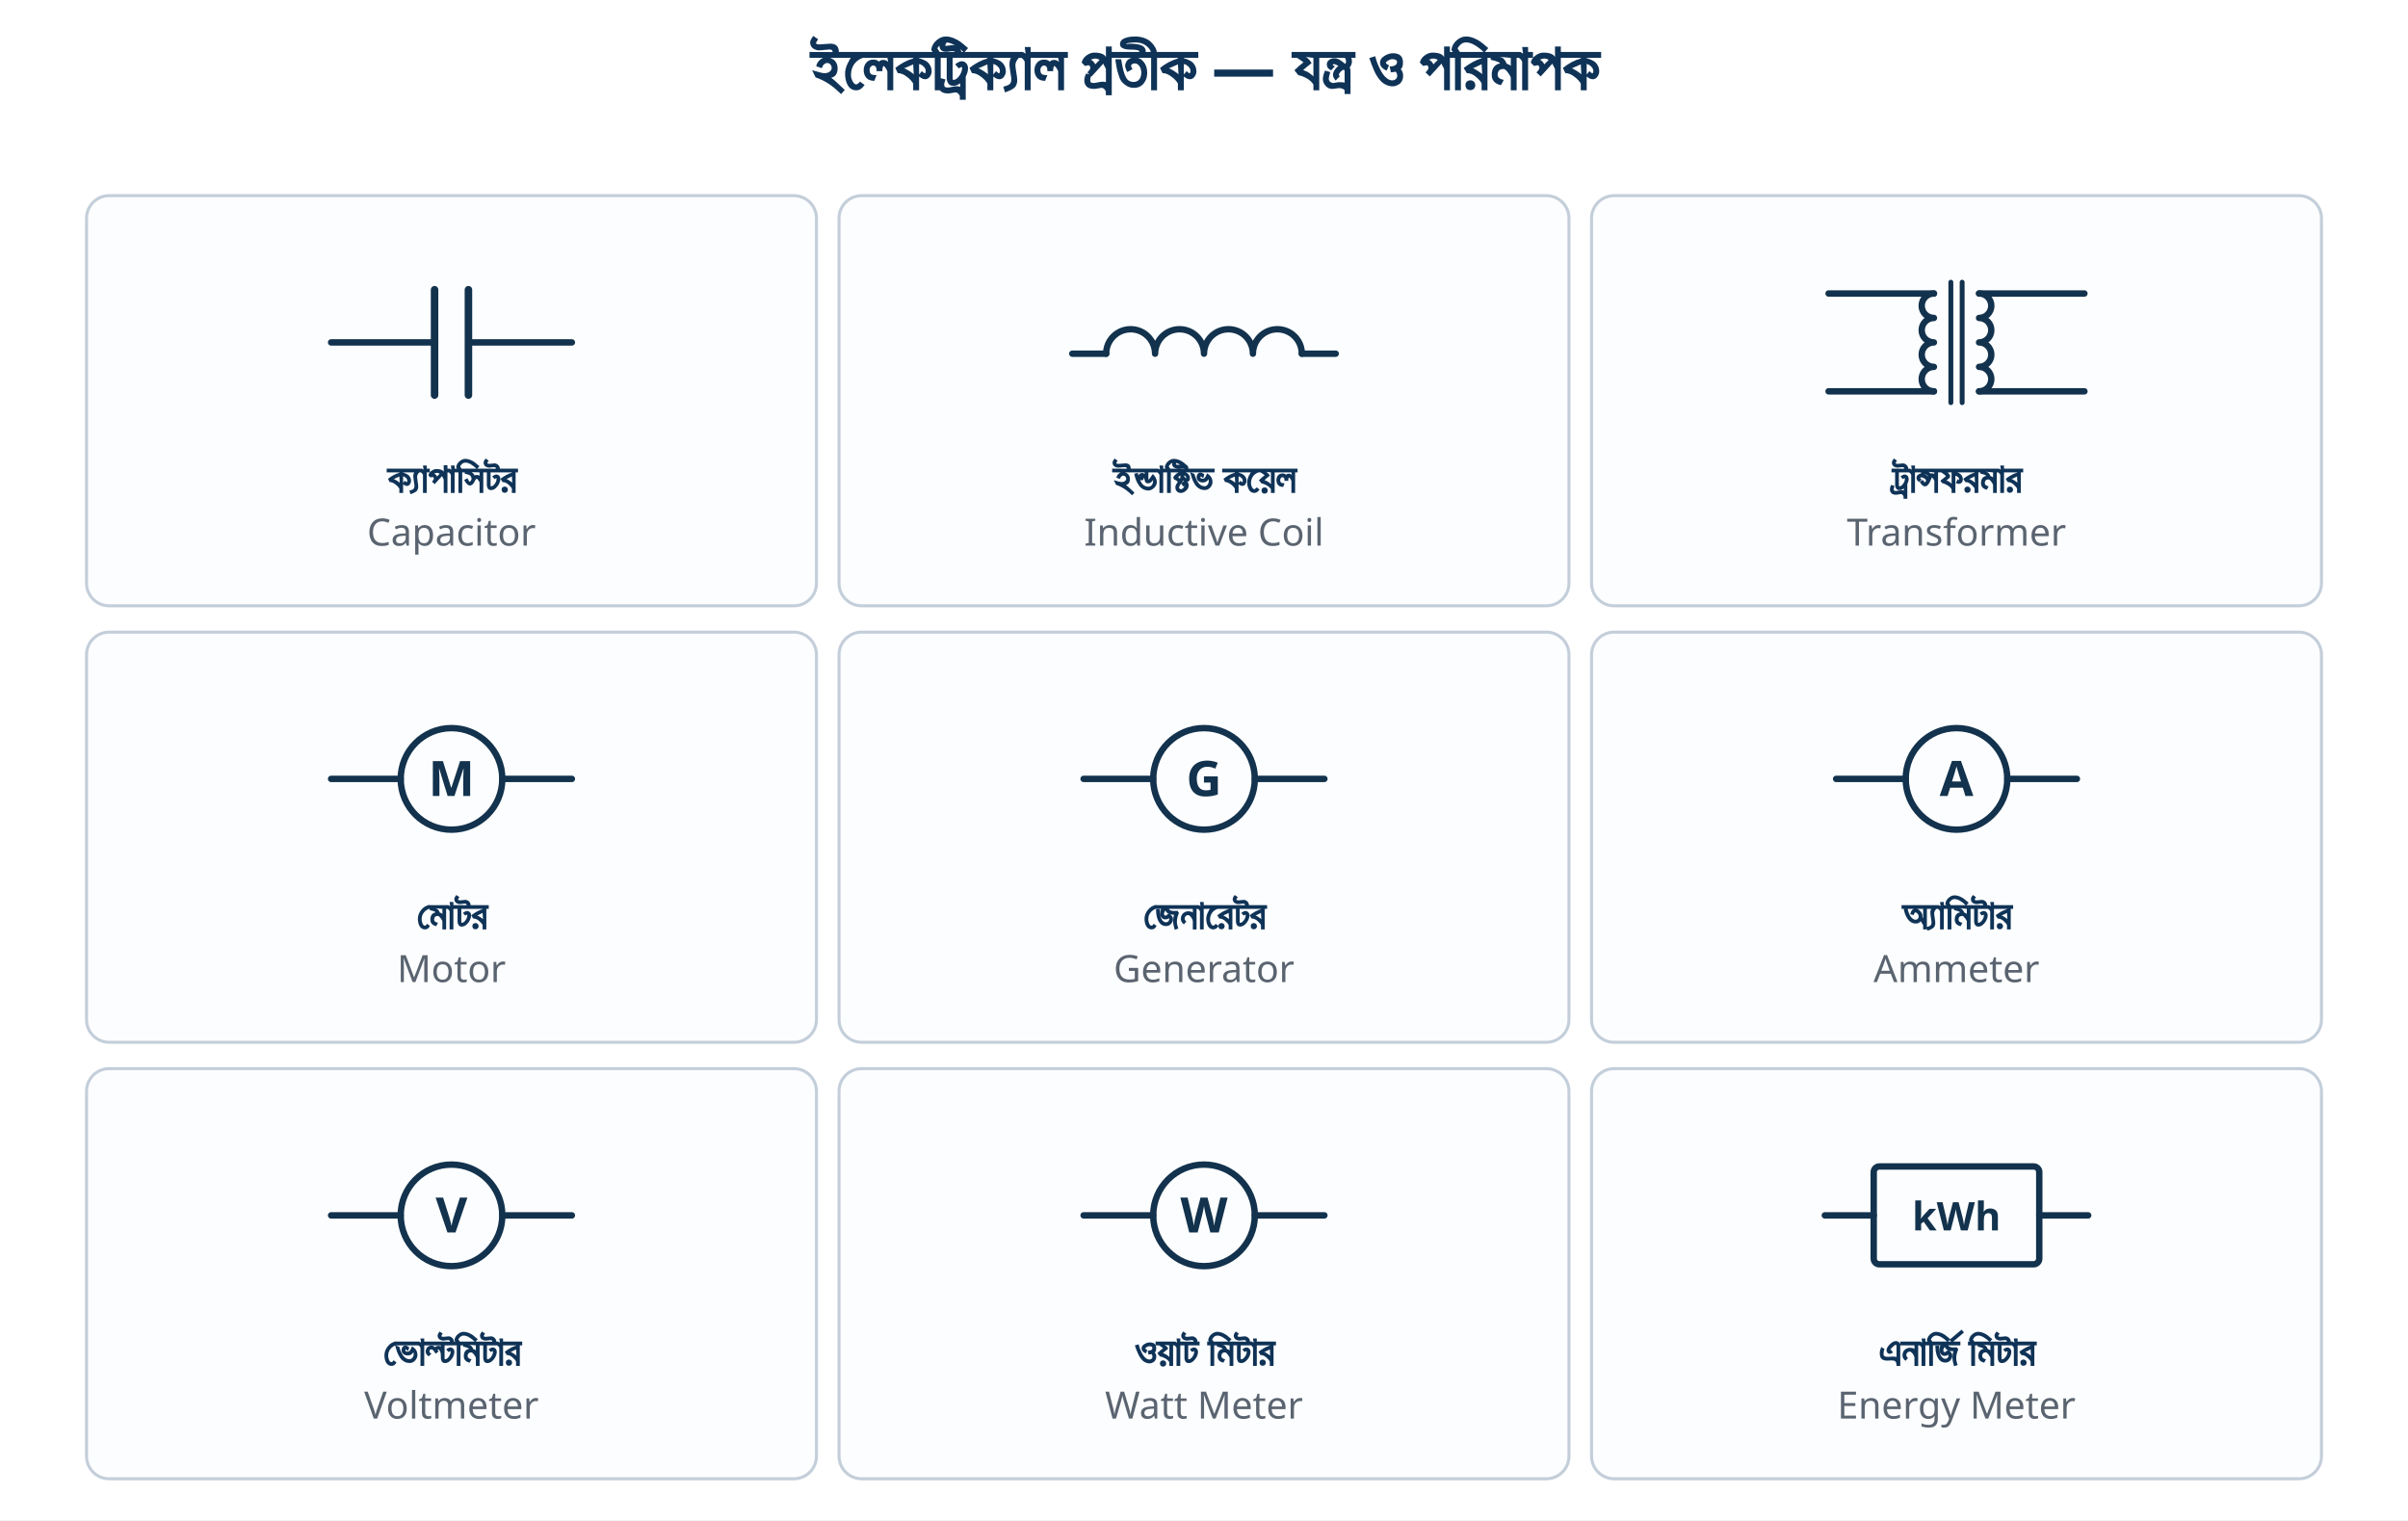
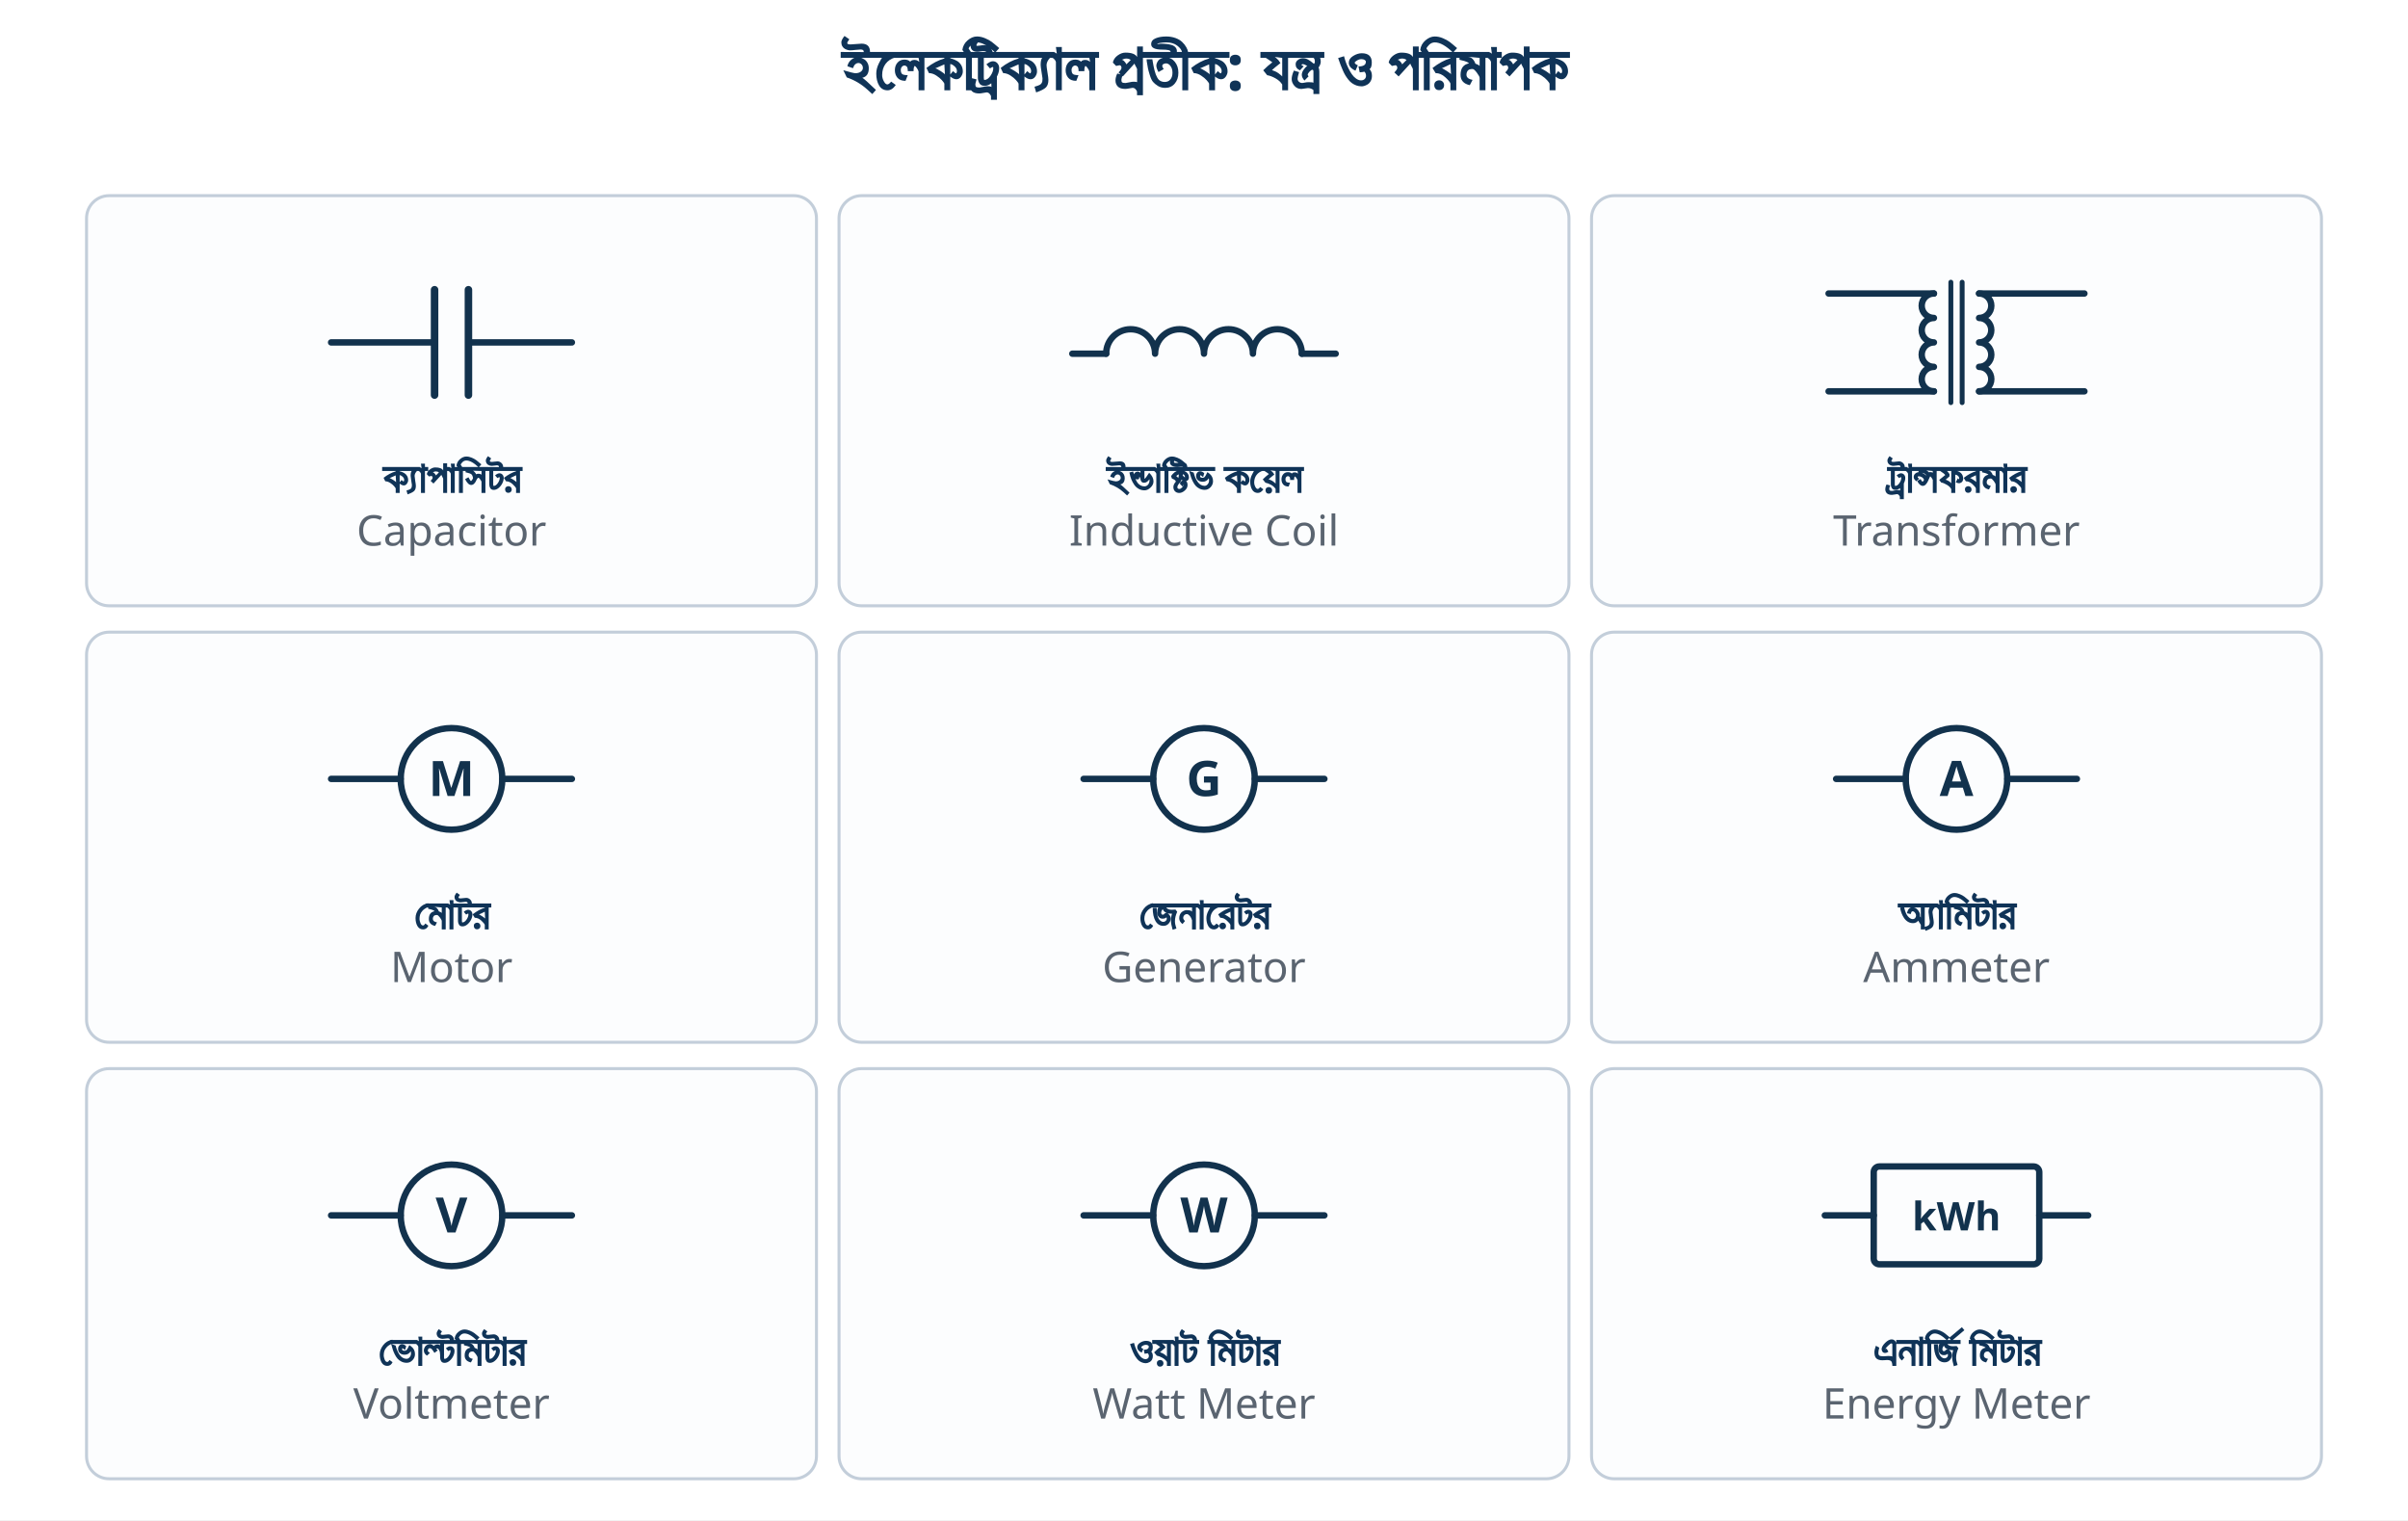
<svg xmlns="http://www.w3.org/2000/svg" width="1280" height="808" viewBox="0 0 1280 808">
  <rect width="1280" height="808" fill="#FFFFFF" />
-   <text x="640.0" y="48.0" font-family="Kalpurush" font-size="34" font-weight="700" fill="#0F3357" text-anchor="middle">ইলেকট্রিক্যাল প্রতীক — যন্ত্র ও পরিমাপক</text>
+   <text x="640.0" y="48.0" font-family="Kalpurush" font-size="34" font-weight="700" fill="#0F3357" text-anchor="middle">ইলেকট্রিক্যাল প্রতীক: যন্ত্র ও পরিমাপক</text>
  <rect x="46.0" y="104.0" width="388.0" height="218.0" rx="12" fill="#FCFDFE" stroke="#C3CEDA" stroke-width="1.6" />
  <path d="M 231.0 154 L 231.0 210" fill="none" stroke="#12324D" stroke-width="4.0" stroke-linecap="round" stroke-linejoin="round" />
  <path d="M 249.0 154 L 249.0 210" fill="none" stroke="#12324D" stroke-width="4.0" stroke-linecap="round" stroke-linejoin="round" />
  <path d="M 176.0 182.0 L 231.0 182.0" fill="none" stroke="#12324D" stroke-width="3.4" stroke-linecap="round" stroke-linejoin="round" />
  <path d="M 249.0 182.0 L 304.0 182.0" fill="none" stroke="#12324D" stroke-width="3.4" stroke-linecap="round" stroke-linejoin="round" />
-   <text x="240.0" y="262.0" font-family="Kalpurush" font-size="21.5" font-weight="700" fill="#0F3357" text-anchor="middle">ক্যাপাসিটর</text>
-   <text x="240.0" y="290.0" font-family="Kalpurush" font-size="20" font-weight="400" fill="#5A6470" text-anchor="middle">Capacitor</text>
+   <text x="240.0" y="262.0" font-family="Kalpurush" font-size="23" font-weight="700" fill="#0F3357" text-anchor="middle">ক্যাপাসিটর</text>
+   <text x="240.0" y="290.0" font-family="Kalpurush" font-size="22.5" font-weight="400" fill="#5A6470" text-anchor="middle">Capacitor</text>
  <rect x="446.0" y="104.0" width="388.0" height="218.0" rx="12" fill="#FCFDFE" stroke="#C3CEDA" stroke-width="1.6" />
  <path d="M 588.0 188 A 13 13 0 0 1 614.0 188 M 614.0 188 A 13 13 0 0 1 640.0 188 M 640.0 188 A 13 13 0 0 1 666.0 188 M 666.0 188 A 13 13 0 0 1 692.0 188 " fill="none" stroke="#12324D" stroke-width="3.4" stroke-linecap="round" stroke-linejoin="round" />
  <path d="M 570.0 188.0 L 588.0 188.0" fill="none" stroke="#12324D" stroke-width="3.4" stroke-linecap="round" stroke-linejoin="round" />
  <path d="M 692.0 188.0 L 710.0 188.0" fill="none" stroke="#12324D" stroke-width="3.4" stroke-linecap="round" stroke-linejoin="round" />
-   <text x="640.0" y="262.0" font-family="Kalpurush" font-size="21.5" font-weight="700" fill="#0F3357" text-anchor="middle">ইন্ডাক্টিভ কয়েল</text>
-   <text x="640.0" y="290.0" font-family="Kalpurush" font-size="20" font-weight="400" fill="#5A6470" text-anchor="middle">Inductive Coil</text>
+   <text x="640.0" y="262.0" font-family="Kalpurush" font-size="23" font-weight="700" fill="#0F3357" text-anchor="middle">ইন্ডাক্টিভ কয়েল</text>
+   <text x="640.0" y="290.0" font-family="Kalpurush" font-size="22.5" font-weight="400" fill="#5A6470" text-anchor="middle">Inductive Coil</text>
  <rect x="846.0" y="104.0" width="388.0" height="218.0" rx="12" fill="#FCFDFE" stroke="#C3CEDA" stroke-width="1.6" />
  <path d="M 1028.0 156 A 6.5 6.5 0 0 0 1028.0 169 M 1028.0 169 A 6.5 6.5 0 0 0 1028.0 182 M 1028.0 182 A 6.5 6.5 0 0 0 1028.0 195 M 1028.0 195 A 6.5 6.5 0 0 0 1028.0 208 " fill="none" stroke="#12324D" stroke-width="3.4" stroke-linecap="round" stroke-linejoin="round" />
  <path d="M 1052.0 156 A 6.5 6.5 0 0 1 1052.0 169 M 1052.0 169 A 6.5 6.5 0 0 1 1052.0 182 M 1052.0 182 A 6.5 6.5 0 0 1 1052.0 195 M 1052.0 195 A 6.5 6.5 0 0 1 1052.0 208 " fill="none" stroke="#12324D" stroke-width="3.4" stroke-linecap="round" stroke-linejoin="round" />
  <path d="M 1037.0 150 L 1037.0 214" fill="none" stroke="#12324D" stroke-width="2.6" stroke-linecap="round" stroke-linejoin="round" />
  <path d="M 1043.0 150 L 1043.0 214" fill="none" stroke="#12324D" stroke-width="2.6" stroke-linecap="round" stroke-linejoin="round" />
  <path d="M 972.0 156.0 L 1028.0 156.0" fill="none" stroke="#12324D" stroke-width="3.4" stroke-linecap="round" stroke-linejoin="round" />
  <path d="M 972.0 208.0 L 1028.0 208.0" fill="none" stroke="#12324D" stroke-width="3.4" stroke-linecap="round" stroke-linejoin="round" />
  <path d="M 1052.0 156.0 L 1108.0 156.0" fill="none" stroke="#12324D" stroke-width="3.4" stroke-linecap="round" stroke-linejoin="round" />
  <path d="M 1052.0 208.0 L 1108.0 208.0" fill="none" stroke="#12324D" stroke-width="3.4" stroke-linecap="round" stroke-linejoin="round" />
-   <text x="1040.0" y="262.0" font-family="Kalpurush" font-size="21.5" font-weight="700" fill="#0F3357" text-anchor="middle">ট্রান্সফরমার</text>
-   <text x="1040.0" y="290.0" font-family="Kalpurush" font-size="20" font-weight="400" fill="#5A6470" text-anchor="middle">Transformer</text>
+   <text x="1040.0" y="262.0" font-family="Kalpurush" font-size="23" font-weight="700" fill="#0F3357" text-anchor="middle">ট্রান্সফরমার</text>
+   <text x="1040.0" y="290.0" font-family="Kalpurush" font-size="22.5" font-weight="400" fill="#5A6470" text-anchor="middle">Transformer</text>
  <rect x="46.0" y="336.0" width="388.0" height="218.0" rx="12" fill="#FCFDFE" stroke="#C3CEDA" stroke-width="1.6" />
  <circle cx="240.0" cy="414.0" r="27.0" fill="none" stroke="#12324D" stroke-width="3.4" />
  <text x="240.0" y="423.1" font-family="Kalpurush" font-size="26" font-weight="700" fill="#12324D" text-anchor="middle">M</text>
  <path d="M 176.0 414.0 L 213.0 414.0" fill="none" stroke="#12324D" stroke-width="3.4" stroke-linecap="round" stroke-linejoin="round" />
  <path d="M 267.0 414.0 L 304.0 414.0" fill="none" stroke="#12324D" stroke-width="3.4" stroke-linecap="round" stroke-linejoin="round" />
-   <text x="240.0" y="494.0" font-family="Kalpurush" font-size="21.5" font-weight="700" fill="#0F3357" text-anchor="middle">মোটর</text>
-   <text x="240.0" y="522.0" font-family="Kalpurush" font-size="20" font-weight="400" fill="#5A6470" text-anchor="middle">Motor</text>
+   <text x="240.0" y="494.0" font-family="Kalpurush" font-size="23" font-weight="700" fill="#0F3357" text-anchor="middle">মোটর</text>
+   <text x="240.0" y="522.0" font-family="Kalpurush" font-size="22.5" font-weight="400" fill="#5A6470" text-anchor="middle">Motor</text>
  <rect x="446.0" y="336.0" width="388.0" height="218.0" rx="12" fill="#FCFDFE" stroke="#C3CEDA" stroke-width="1.6" />
  <circle cx="640.0" cy="414.0" r="27.0" fill="none" stroke="#12324D" stroke-width="3.4" />
  <text x="640.0" y="423.1" font-family="Kalpurush" font-size="26" font-weight="700" fill="#12324D" text-anchor="middle">G</text>
  <path d="M 576.0 414.0 L 613.0 414.0" fill="none" stroke="#12324D" stroke-width="3.4" stroke-linecap="round" stroke-linejoin="round" />
  <path d="M 667.0 414.0 L 704.0 414.0" fill="none" stroke="#12324D" stroke-width="3.4" stroke-linecap="round" stroke-linejoin="round" />
-   <text x="640.0" y="494.0" font-family="Kalpurush" font-size="21.5" font-weight="700" fill="#0F3357" text-anchor="middle">জেনারেটর</text>
-   <text x="640.0" y="522.0" font-family="Kalpurush" font-size="20" font-weight="400" fill="#5A6470" text-anchor="middle">Generator</text>
+   <text x="640.0" y="494.0" font-family="Kalpurush" font-size="23" font-weight="700" fill="#0F3357" text-anchor="middle">জেনারেটর</text>
+   <text x="640.0" y="522.0" font-family="Kalpurush" font-size="22.5" font-weight="400" fill="#5A6470" text-anchor="middle">Generator</text>
  <rect x="846.0" y="336.0" width="388.0" height="218.0" rx="12" fill="#FCFDFE" stroke="#C3CEDA" stroke-width="1.6" />
  <circle cx="1040.0" cy="414.0" r="27.0" fill="none" stroke="#12324D" stroke-width="3.4" />
  <text x="1040.0" y="423.1" font-family="Kalpurush" font-size="26" font-weight="700" fill="#12324D" text-anchor="middle">A</text>
  <path d="M 976.0 414.0 L 1013.0 414.0" fill="none" stroke="#12324D" stroke-width="3.4" stroke-linecap="round" stroke-linejoin="round" />
  <path d="M 1067.0 414.0 L 1104.0 414.0" fill="none" stroke="#12324D" stroke-width="3.4" stroke-linecap="round" stroke-linejoin="round" />
-   <text x="1040.0" y="494.0" font-family="Kalpurush" font-size="21.5" font-weight="700" fill="#0F3357" text-anchor="middle">অ্যামিটার</text>
-   <text x="1040.0" y="522.0" font-family="Kalpurush" font-size="20" font-weight="400" fill="#5A6470" text-anchor="middle">Ammeter</text>
+   <text x="1040.0" y="494.0" font-family="Kalpurush" font-size="23" font-weight="700" fill="#0F3357" text-anchor="middle">অ্যামিটার</text>
+   <text x="1040.0" y="522.0" font-family="Kalpurush" font-size="22.5" font-weight="400" fill="#5A6470" text-anchor="middle">Ammeter</text>
  <rect x="46.0" y="568.0" width="388.0" height="218.0" rx="12" fill="#FCFDFE" stroke="#C3CEDA" stroke-width="1.6" />
  <circle cx="240.0" cy="646.0" r="27.0" fill="none" stroke="#12324D" stroke-width="3.4" />
  <text x="240.0" y="655.1" font-family="Kalpurush" font-size="26" font-weight="700" fill="#12324D" text-anchor="middle">V</text>
  <path d="M 176.0 646.0 L 213.0 646.0" fill="none" stroke="#12324D" stroke-width="3.4" stroke-linecap="round" stroke-linejoin="round" />
  <path d="M 267.0 646.0 L 304.0 646.0" fill="none" stroke="#12324D" stroke-width="3.4" stroke-linecap="round" stroke-linejoin="round" />
-   <text x="240.0" y="726.0" font-family="Kalpurush" font-size="21.5" font-weight="700" fill="#0F3357" text-anchor="middle">ভোল্টমিটার</text>
-   <text x="240.0" y="754.0" font-family="Kalpurush" font-size="20" font-weight="400" fill="#5A6470" text-anchor="middle">Voltmeter</text>
+   <text x="240.0" y="726.0" font-family="Kalpurush" font-size="23" font-weight="700" fill="#0F3357" text-anchor="middle">ভোল্টমিটার</text>
+   <text x="240.0" y="754.0" font-family="Kalpurush" font-size="22.5" font-weight="400" fill="#5A6470" text-anchor="middle">Voltmeter</text>
  <rect x="446.0" y="568.0" width="388.0" height="218.0" rx="12" fill="#FCFDFE" stroke="#C3CEDA" stroke-width="1.6" />
  <circle cx="640.0" cy="646.0" r="27.0" fill="none" stroke="#12324D" stroke-width="3.4" />
  <text x="640.0" y="655.1" font-family="Kalpurush" font-size="26" font-weight="700" fill="#12324D" text-anchor="middle">W</text>
  <path d="M 576.0 646.0 L 613.0 646.0" fill="none" stroke="#12324D" stroke-width="3.4" stroke-linecap="round" stroke-linejoin="round" />
  <path d="M 667.0 646.0 L 704.0 646.0" fill="none" stroke="#12324D" stroke-width="3.4" stroke-linecap="round" stroke-linejoin="round" />
-   <text x="640.0" y="726.0" font-family="Kalpurush" font-size="21.5" font-weight="700" fill="#0F3357" text-anchor="middle">ওয়াট মিটার</text>
-   <text x="640.0" y="754.0" font-family="Kalpurush" font-size="20" font-weight="400" fill="#5A6470" text-anchor="middle">Watt Meter</text>
+   <text x="640.0" y="726.0" font-family="Kalpurush" font-size="23" font-weight="700" fill="#0F3357" text-anchor="middle">ওয়াট মিটার</text>
+   <text x="640.0" y="754.0" font-family="Kalpurush" font-size="22.5" font-weight="400" fill="#5A6470" text-anchor="middle">Watt Meter</text>
  <rect x="846.0" y="568.0" width="388.0" height="218.0" rx="12" fill="#FCFDFE" stroke="#C3CEDA" stroke-width="1.6" />
  <rect x="996.0" y="620.0" width="88.0" height="52.0" rx="3" fill="none" stroke="#12324D" stroke-width="3.4" />
  <text x="1040.0" y="654.0" font-family="Kalpurush" font-size="21" font-weight="700" fill="#12324D" text-anchor="middle">kWh</text>
  <path d="M 970.0 646.0 L 996.0 646.0" fill="none" stroke="#12324D" stroke-width="3.4" stroke-linecap="round" stroke-linejoin="round" />
  <path d="M 1084.0 646.0 L 1110.0 646.0" fill="none" stroke="#12324D" stroke-width="3.4" stroke-linecap="round" stroke-linejoin="round" />
-   <text x="1040.0" y="726.0" font-family="Kalpurush" font-size="21.5" font-weight="700" fill="#0F3357" text-anchor="middle">এনার্জি মিটার</text>
-   <text x="1040.0" y="754.0" font-family="Kalpurush" font-size="20" font-weight="400" fill="#5A6470" text-anchor="middle">Energy Meter</text>
+   <text x="1040.0" y="726.0" font-family="Kalpurush" font-size="23" font-weight="700" fill="#0F3357" text-anchor="middle">এনার্জি মিটার</text>
+   <text x="1040.0" y="754.0" font-family="Kalpurush" font-size="22.5" font-weight="400" fill="#5A6470" text-anchor="middle">Energy Meter</text>
</svg>
